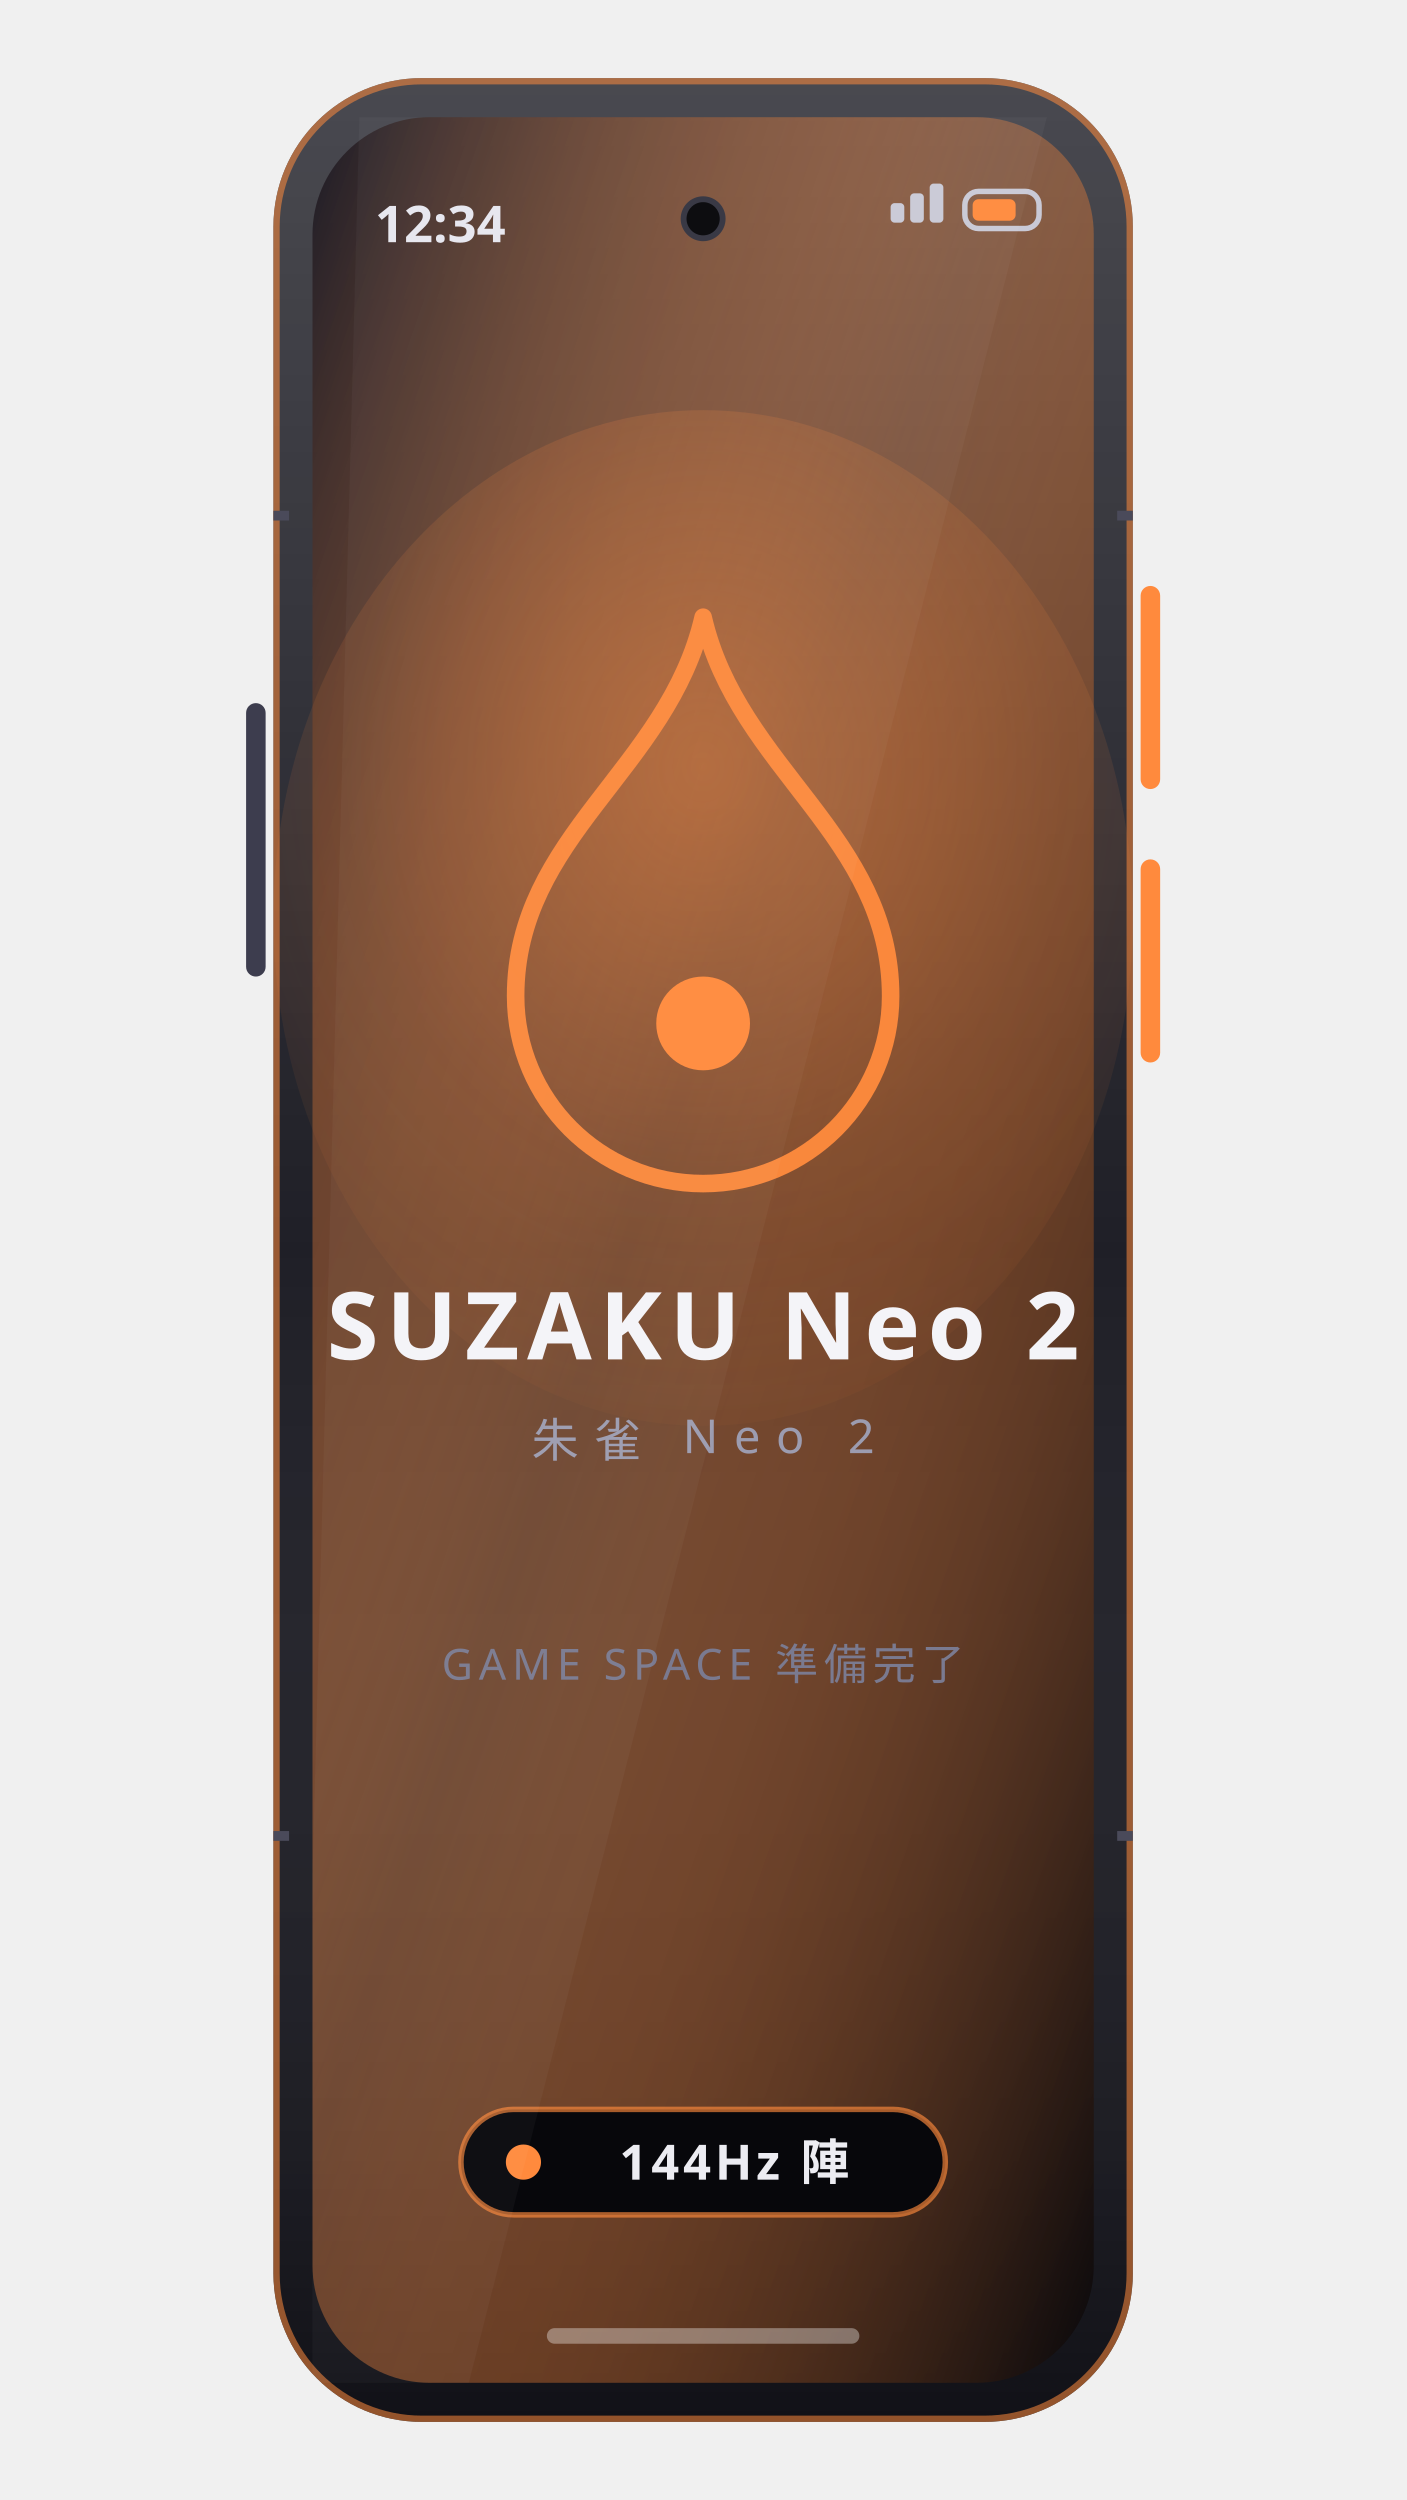
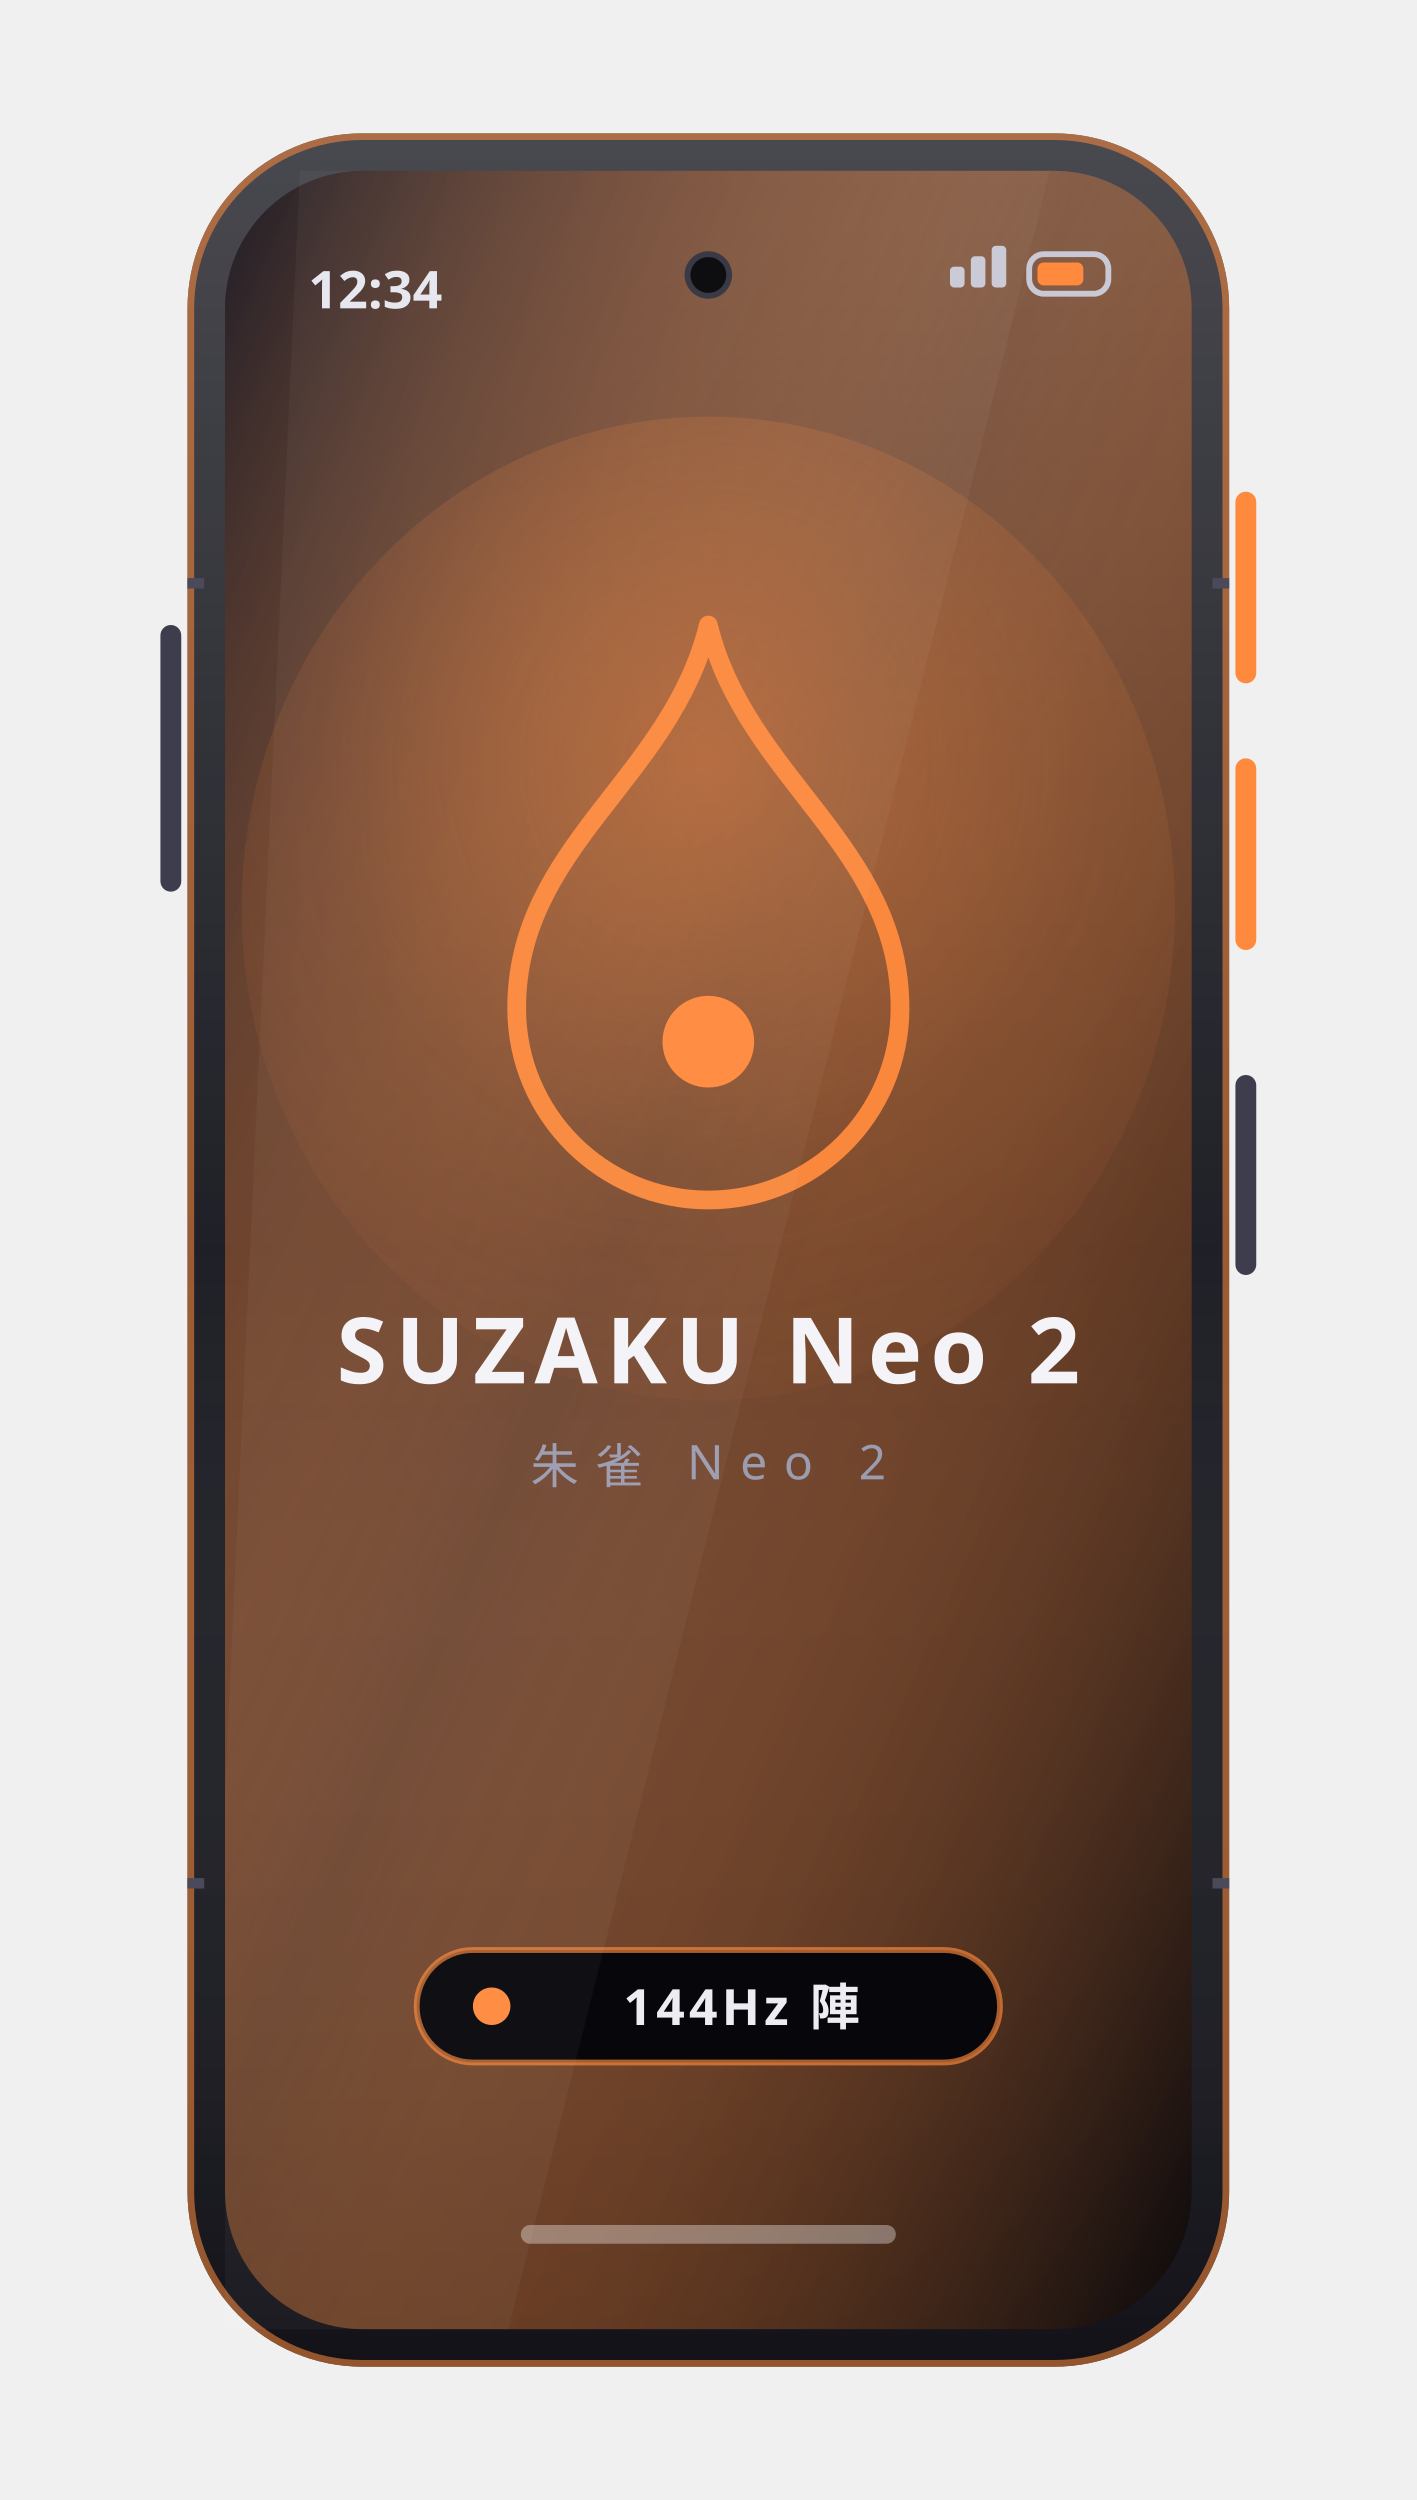
- <svg xmlns="http://www.w3.org/2000/svg" viewBox="0 0 360 640" role="img" aria-label="SUZAKU Neo 2">
+ <svg xmlns="http://www.w3.org/2000/svg" viewBox="0 0 340 600" role="img" aria-label="SUZAKU Neo 2">
  <defs>
    <linearGradient id="scrneo20" x1="0" y1="0" x2="1" y2="1">
      <stop offset="0" stop-color="#1b1b26" />
      <stop offset="0.45" stop-color="#ff8a3d" stop-opacity="0.34" />
      <stop offset="1" stop-color="#07070b" />
    </linearGradient>
    <radialGradient id="flareneo20" cx="0.5" cy="0.35" r="0.75">
      <stop offset="0" stop-color="#ff8a3d" stop-opacity="0.42" />
      <stop offset="0.55" stop-color="#ff8a3d" stop-opacity="0.12" />
      <stop offset="1" stop-color="#ff8a3d" stop-opacity="0" />
    </radialGradient>
    <linearGradient id="metalneo20" x1="0" y1="0" x2="0" y2="1">
      <stop offset="0" stop-color="#ffffff" stop-opacity="0.22" />
      <stop offset="0.5" stop-color="#ffffff" stop-opacity="0.04" />
      <stop offset="1" stop-color="#000000" stop-opacity="0.25" />
    </linearGradient>
  </defs>
-   <rect x="70" y="20" width="220" height="600" rx="38" fill="#16161e" />
-   <rect x="70" y="20" width="220" height="600" rx="38" fill="url(#metalneo20)" />
-   <rect x="70.8" y="20.8" width="218.4" height="598.4" rx="37.2" fill="none" stroke="#ff8a3d" stroke-opacity="0.55" stroke-width="1.6" />
-   <path d="M70 132 h4 M70 470 h4 M286 132 h4 M286 470 h4" stroke="#4a4a5a" stroke-width="2.5" />
-   <rect x="80" y="30" width="200" height="580" rx="30" fill="url(#scrneo20)" />
-   <ellipse cx="180" cy="235" rx="110" ry="130" fill="url(#flareneo20)" />
-   <circle cx="180" cy="56" r="5" fill="#050508" stroke="#33333f" stroke-width="1.5" />
-   <text x="96" y="62" font-family="'Noto Sans JP',sans-serif" font-size="13" font-weight="700" fill="#e6e6ee">12:34</text>
-   <rect x="228" y="52" width="3.5" height="5" rx="1" fill="#c9c9d6" />
-   <rect x="233" y="49.5" width="3.5" height="7.5" rx="1" fill="#c9c9d6" />
-   <rect x="238" y="47" width="3.5" height="10" rx="1" fill="#c9c9d6" />
-   <rect x="247" y="49" width="19" height="9.5" rx="3.5" fill="none" stroke="#c9c9d6" stroke-width="1.4" />
-   <rect x="249" y="51" width="11" height="5.5" rx="1.5" fill="#ff8a3d" />
-   <path d="M180 158 c-9 39 -48 56 -48 97 a48 48 0 0 0 96 0 c0 -41 -39 -58 -48 -97z" fill="none" stroke="#ff8a3d" stroke-width="4.5" stroke-linejoin="round" opacity="0.95" />
-   <circle cx="180" cy="262" r="12" fill="#ff8a3d" />
-   <text x="180" y="348" font-family="'Noto Sans JP',sans-serif" font-size="24" font-weight="800" fill="#f4f4f8" text-anchor="middle" letter-spacing="2">SUZAKU Neo 2</text>
-   <text x="180" y="373" font-family="'Noto Sans JP',sans-serif" font-size="12" fill="#9c9cb0" text-anchor="middle" letter-spacing="4">朱雀 Neo 2</text>
-   <text x="180" y="430" font-family="'Noto Sans JP',sans-serif" font-size="11" fill="#7a7a90" text-anchor="middle" letter-spacing="1.5">GAME SPACE 準備完了</text>
-   <rect x="118" y="540" width="124" height="27" rx="13.5" fill="#07070b" stroke="#ff8a3d" stroke-opacity="0.65" stroke-width="1.4" />
-   <circle cx="134" cy="553.5" r="4.5" fill="#ff8a3d" />
-   <text x="188" y="558" font-family="'Noto Sans JP',sans-serif" font-size="12.5" font-weight="700" fill="#ececf2" text-anchor="middle" letter-spacing="1">144Hz 陣</text>
-   <rect x="140" y="596" width="80" height="4" rx="2" fill="#ffffff" opacity="0.35" />
-   <path d="M92 30 L268 30 L120 610 L80 610 L80 480 Z" fill="#ffffff" opacity="0.035" />
-   <rect x="292" y="150" width="5" height="52" rx="2.5" fill="#ff8a3d" />
-   <rect x="292" y="220" width="5" height="52" rx="2.5" fill="#ff8a3d" />
-   <rect x="63" y="180" width="5" height="70" rx="2.5" fill="#3d3d4e" />
+   <rect x="45" y="32" width="250" height="536" rx="42" fill="#16161e" />
+   <rect x="45" y="32" width="250" height="536" rx="42" fill="url(#metalneo20)" />
+   <rect x="45.8" y="32.8" width="248.4" height="534.4" rx="41.2" fill="none" stroke="#ff8a3d" stroke-opacity="0.55" stroke-width="1.6" />
+   <path d="M45 140 h4 M45 452 h4 M291 140 h4 M291 452 h4" stroke="#4a4a5a" stroke-width="2.5" />
+   <rect x="54" y="41" width="232" height="518" rx="33" fill="url(#scrneo20)" />
+   <ellipse cx="170" cy="218" rx="112" ry="118" fill="url(#flareneo20)" />
+   <circle cx="170" cy="66" r="5" fill="#050508" stroke="#33333f" stroke-width="1.4" />
+   <text x="74" y="74" font-family="'Noto Sans JP',sans-serif" font-size="12.5" font-weight="700" fill="#e6e6ee">12:34</text>
+   <rect x="228" y="64" width="3.5" height="5" rx="1" fill="#c9c9d6" />
+   <rect x="233" y="61.5" width="3.5" height="7.5" rx="1" fill="#c9c9d6" />
+   <rect x="238" y="59" width="3.5" height="10" rx="1" fill="#c9c9d6" />
+   <rect x="247" y="61" width="19" height="9.5" rx="3.5" fill="none" stroke="#c9c9d6" stroke-width="1.4" />
+   <rect x="249" y="63" width="11" height="5.5" rx="1.5" fill="#ff8a3d" />
+   <path d="M170 150 c-9 37 -46 53 -46 92 a46 46 0 0 0 92 0 c0 -39 -37 -55 -46 -92z" fill="none" stroke="#ff8a3d" stroke-width="4.5" stroke-linejoin="round" opacity="0.95" />
+   <circle cx="170" cy="250" r="11" fill="#ff8a3d" />
+   <text x="170" y="332" font-family="'Noto Sans JP',sans-serif" font-size="22" font-weight="800" fill="#f4f4f8" text-anchor="middle" letter-spacing="2">SUZAKU Neo 2</text>
+   <text x="170" y="356" font-family="'Noto Sans JP',sans-serif" font-size="11.5" fill="#9c9cb0" text-anchor="middle" letter-spacing="4">朱雀 Neo 2</text>
+   <rect x="100" y="468" width="140" height="27" rx="13.5" fill="#07070b" stroke="#ff8a3d" stroke-opacity="0.65" stroke-width="1.4" />
+   <circle cx="118" cy="481.5" r="4.5" fill="#ff8a3d" />
+   <text x="178" y="486" font-family="'Noto Sans JP',sans-serif" font-size="12" font-weight="700" fill="#ececf2" text-anchor="middle" letter-spacing="1">144Hz 陣</text>
+   <rect x="125" y="534" width="90" height="4.5" rx="2.25" fill="#ffffff" opacity="0.35" />
+   <path d="M72 41 L252 41 L122 559 L54 559 L54 430 Z" fill="#ffffff" opacity="0.038" />
+   <rect x="296.5" y="118" width="5" height="46" rx="2.5" fill="#ff8a3d" />
+   <rect x="296.5" y="182" width="5" height="46" rx="2.5" fill="#ff8a3d" />
+   <rect x="296.5" y="258" width="5" height="48" rx="2.5" fill="#3d3d4e" />
+   <rect x="38.5" y="150" width="5" height="64" rx="2.5" fill="#3d3d4e" />
</svg>
